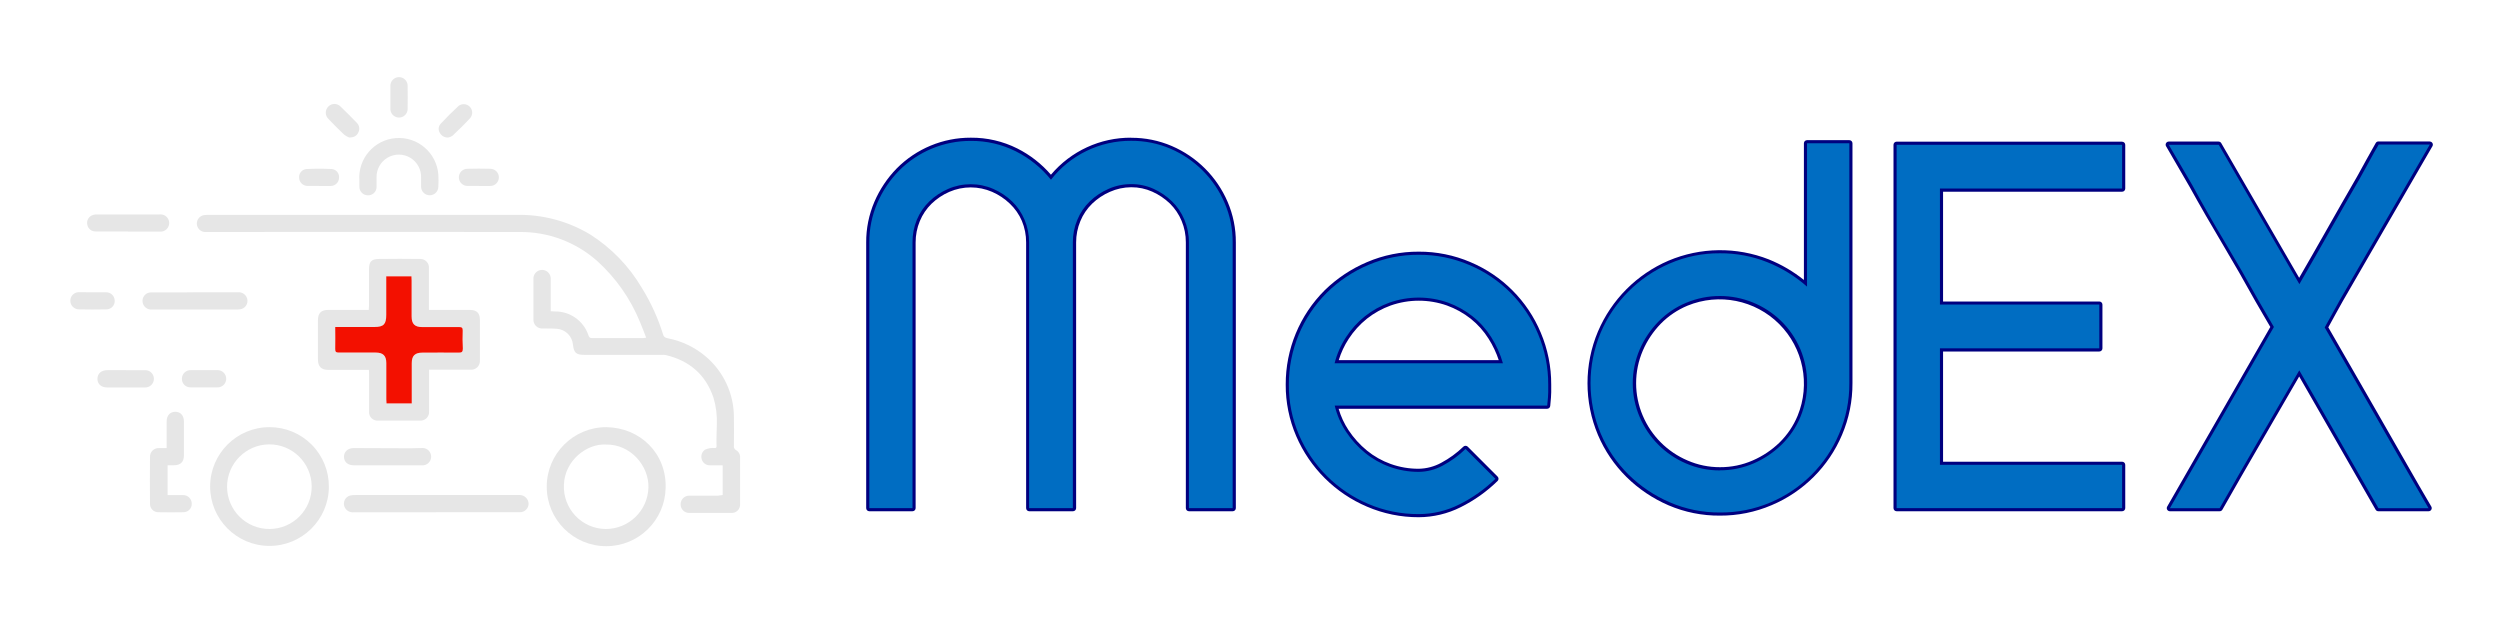
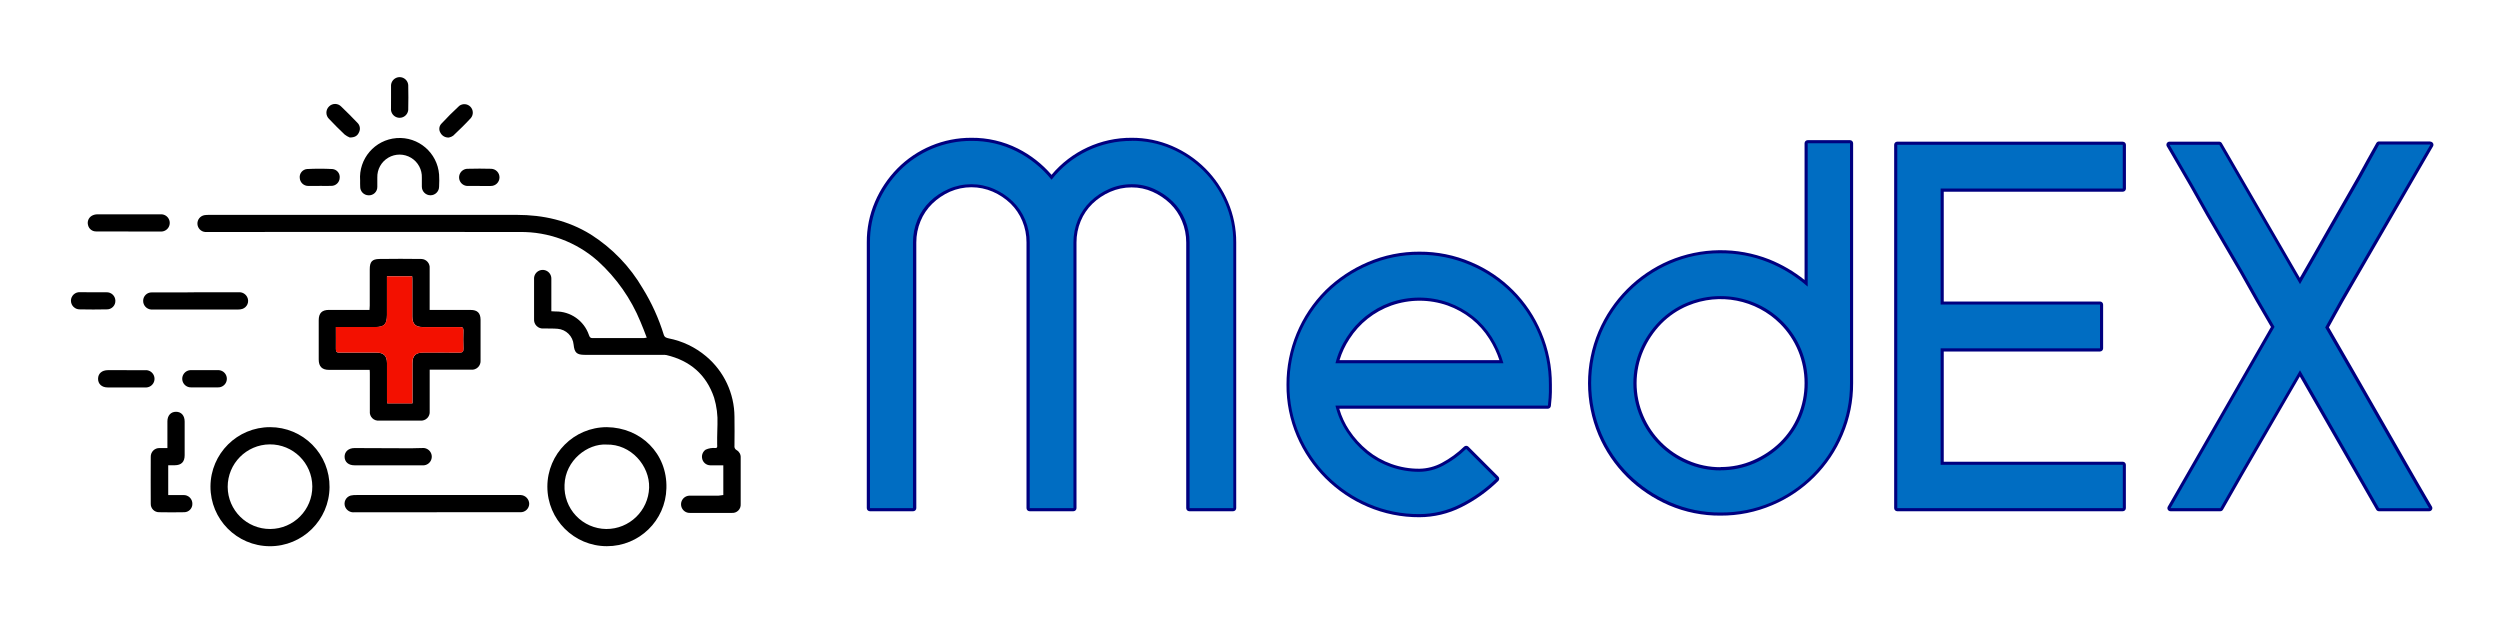
<svg xmlns="http://www.w3.org/2000/svg" viewBox="0 0 800 200.15">
  <defs>
-     <style>.cls-1{fill:#e6e6e6;}.cls-2{fill:#f31000;}.cls-3{fill:#006dc2;}.cls-4{fill:#00007f;}</style>
+     <style>.cls-1{fill:#f31000;}.cls-2{fill:#006dc2;}.cls-3{fill:#00007f;}</style>
  </defs>
  <g id="vehicle">
-     <path class="cls-1" d="M231.26,158.41V148.9c-1.41,0-2.8,0-4.18,0a2.67,2.67,0,0,1-2.62-2.33,2.74,2.74,0,0,1,1.15-2.68,6.09,6.09,0,0,1,3.13-.52c.75,0,.54-.67.54-1.19q0-1,0-2.1c0-1.44.1-2.88.11-4.31a26.09,26.09,0,0,0-1.08-8.52c-2.49-7.39-7.72-11.84-15.26-13.63a6.51,6.51,0,0,0-1.4-.07H186.92c-2.55,0-3.3-.69-3.57-3.25a5.59,5.59,0,0,0-5.13-5.09c-1.48-.12-3-.07-4.46-.1a2.78,2.78,0,0,1-3.06-3q0-6.39,0-12.78a2.77,2.77,0,1,1,5.53-.05c0,3,0,6,0,8.92v1.4c.51,0,.92.06,1.34.07a11.13,11.13,0,0,1,10.69,7.51c.2.53.33,1,1.08,1,5.52,0,11,0,16.55,0a6.86,6.86,0,0,0,.88-.13c-.69-1.77-1.29-3.44-2-5.07a53.67,53.67,0,0,0-13.63-19.42,36.82,36.82,0,0,0-25-9.32q-49.64-.06-99.27,0c-.47,0-.94,0-1.4,0a2.72,2.72,0,0,1-.23-5.39,9.32,9.32,0,0,1,1.4-.09q49.29,0,98.57,0a43.9,43.9,0,0,1,23.6,6.24,50.73,50.73,0,0,1,16.69,17.31,64.45,64.45,0,0,1,6.71,14.79c.27.88.87,1,1.55,1.17a26.48,26.48,0,0,1,12,5.74,25.43,25.43,0,0,1,9.09,19.34c.08,3.09,0,6.18,0,9.27a1.33,1.33,0,0,0,.7,1.43,2.53,2.53,0,0,1,1.28,2.36c0,5,0,9.93,0,14.9a2.65,2.65,0,0,1-2.91,2.82q-6.63,0-13.26,0a2.69,2.69,0,0,1-2.86-2.75,2.72,2.72,0,0,1,2.88-2.76c3,0,6,0,9,0Z" />
-     <path class="cls-1" d="M153.57,102.3c0,4.34,0,8.69,0,13a2.79,2.79,0,0,1-3.08,3H137.3v2.84c0,3.48,0,7,0,10.45a2.74,2.74,0,0,1-3,3H121.15a2.72,2.72,0,0,1-3.05-3c0-4,0-7.9,0-11.86,0-.42,0-.82-.06-1.37h-13c-2.23,0-3.3-1.08-3.3-3.32V102.48c0-2.25,1-3.31,3.28-3.31,3.84,0,7.67,0,11.5,0H118c0-.55.08-1,.08-1.38,0-3.89,0-7.75,0-11.62,0-2.4.74-3.26,3.08-3.3,4.51-.07,9-.06,13.49,0a2.74,2.74,0,0,1,2.61,3c0,3.9,0,7.82,0,11.73v1.58h1.59c3.83,0,7.66,0,11.49,0C152.55,99.17,153.55,100.16,153.57,102.3Zm-6.76,10.54c1.06,0,1.34-.33,1.3-1.34-.07-1.9-.07-3.83,0-5.74,0-.91-.31-1.11-1.15-1.11-4,0-7.9,0-11.86,0-2.37,0-3.34-1-3.34-3.37,0-3.83,0-7.66,0-11.49,0-.46,0-.9-.05-1.38h-8.07V100.8c0,3-.86,3.86-3.81,3.86H107.29c0,2.35,0,4.7,0,7.06,0,.88.28,1.12,1.14,1.12,3.94,0,7.9,0,11.84,0,2.33,0,3.37,1.05,3.37,3.36V127.8c0,.4.06.82.07,1.26h8.07V116.21c0-2.4,1-3.39,3.43-3.39C139.06,112.82,142.94,112.78,146.81,112.84Z" />
-     <path class="cls-2" d="M148.11,111.5c0,1-.24,1.36-1.3,1.34-3.87-.06-7.75,0-11.62,0-2.44,0-3.43,1-3.43,3.39v12.85h-8.07c0-.44-.07-.86-.07-1.26V116.18c0-2.31-1-3.36-3.37-3.36-3.94,0-7.9,0-11.84,0-.86,0-1.16-.24-1.14-1.12.06-2.36,0-4.71,0-7.06h12.52c3,0,3.81-.89,3.81-3.86V88.42h8.07c0,.48.05.92.05,1.38,0,3.83,0,7.66,0,11.49,0,2.37,1,3.36,3.34,3.37,4,0,7.9,0,11.86,0,.84,0,1.17.2,1.15,1.11C148,107.67,148,109.6,148.11,111.5Z" />
-     <path class="cls-1" d="M194,174.78a19,19,0,1,1,0-38.09c10.84.14,19.38,8.4,19,19.55A19,19,0,0,1,194,174.78Zm-.12-32.52c-6-.37-13.18,5-13.43,12.89a13.52,13.52,0,0,0,13.33,14.13,13.66,13.66,0,0,0,13.72-13.21C207.73,149,201.65,142.05,193.87,142.26Z" />
-     <path class="cls-1" d="M105.24,155.88a19,19,0,1,1-19-19.19A18.95,18.95,0,0,1,105.24,155.88Zm-32.58-.07A13.54,13.54,0,1,0,86.09,142.2,13.58,13.58,0,0,0,72.66,155.81Z" />
-     <path class="cls-1" d="M139.56,163.93q-13.18,0-26.39,0a2.85,2.85,0,0,1-2.92-1.72,2.7,2.7,0,0,1,1.78-3.64,7.59,7.59,0,0,1,1.85-.16H165.6c.28,0,.55,0,.82,0a2.86,2.86,0,0,1,2.73,2.83,2.75,2.75,0,0,1-2.85,2.67c-3.28,0-6.57,0-9.85,0H139.56Z" />
-     <path class="cls-1" d="M53.63,158.42c1.63,0,3.22,0,4.81,0a2.76,2.76,0,0,1,2.92,2.84,2.64,2.64,0,0,1-2.59,2.65q-4.05.08-8.1,0A2.62,2.62,0,0,1,48,161.2q-.07-7.5,0-15a2.73,2.73,0,0,1,2.84-2.81c.77,0,1.55,0,2.49,0V142c0-2.39,0-4.77,0-7.16,0-1.89,1.1-3.08,2.79-3.07s2.73,1.23,2.74,3.13c0,3.59,0,7.19,0,10.78,0,2.13-1.06,3.18-3.17,3.2H53.63Z" />
-     <path class="cls-1" d="M115,57.79a12.67,12.67,0,1,1,25.27-1.93c.08,1.28.07,2.58,0,3.87a2.76,2.76,0,1,1-5.52,0c0-.94,0-1.88,0-2.82a7.13,7.13,0,1,0-14.25-.09c0,1,0,2,0,3a2.67,2.67,0,0,1-2.81,2.68A2.72,2.72,0,0,1,115,59.71C115,59.05,115,58.38,115,57.79Z" />
-     <path class="cls-1" d="M62.39,93.53c4.57,0,9.14,0,13.71,0a2.81,2.81,0,0,1,2.8,1.53,2.7,2.7,0,0,1-1.57,3.8,4.62,4.62,0,0,1-1.39.19H49.11c-.31,0-.63,0-.94,0a2.78,2.78,0,0,1-2.57-2.83,2.7,2.7,0,0,1,2.73-2.65c3.44,0,6.88,0,10.31,0Z" />
-     <path class="cls-1" d="M124,148.9H113.24c-1.91,0-3.14-1.05-3.17-2.69s1.22-2.83,3.16-2.83c6.06,0,12.11.05,18.17.07,1.16,0,2.33-.09,3.5-.08a2.78,2.78,0,1,1,0,5.53Z" />
-     <path class="cls-1" d="M40.87,74.06c-3.44,0-6.88,0-10.31,0a2.6,2.6,0,0,1-2.59-2,2.64,2.64,0,0,1,1.18-3,3.65,3.65,0,0,1,1.67-.44q10.13,0,20.27,0a2.76,2.76,0,1,1,0,5.49c-3.4,0-6.8,0-10.19,0Z" />
-     <path class="cls-1" d="M40.37,118.46h5.87a2.77,2.77,0,1,1,0,5.52q-6,0-12,0c-1.89,0-3.1-1.15-3.06-2.81s1.23-2.71,3.15-2.72,4,0,6,0Z" />
-     <path class="cls-1" d="M65.32,118.45c1.37,0,2.74,0,4.1,0a2.76,2.76,0,1,1,.09,5.51c-2.85,0-5.71,0-8.56,0a2.7,2.7,0,0,1-2.74-2.77,2.73,2.73,0,0,1,2.88-2.74c1.41,0,2.82,0,4.23,0Z" />
-     <path class="cls-1" d="M29.63,93.53c1.41,0,2.82,0,4.22,0a2.73,2.73,0,0,1,2.86,2.65A2.68,2.68,0,0,1,33.92,99c-2.86.06-5.71.06-8.56,0a2.77,2.77,0,0,1-2.86-2.79,2.73,2.73,0,0,1,2.91-2.71C26.82,93.51,28.23,93.53,29.63,93.53Z" />
-     <path class="cls-1" d="M124.93,31.11c0-1.17,0-2.34,0-3.5a2.76,2.76,0,1,1,5.51,0q.06,3.56,0,7.13a2.76,2.76,0,1,1-5.51-.09C124.91,33.45,124.93,32.28,124.93,31.11Z" />
-     <path class="cls-1" d="M111.72,44a6.54,6.54,0,0,1-1.62-.94c-1.71-1.6-3.35-3.26-5-5a2.76,2.76,0,0,1,0-4,2.71,2.71,0,0,1,3.89.05c1.78,1.7,3.5,3.44,5.21,5.21a2.58,2.58,0,0,1,.49,3C114.19,43.47,113.32,44,111.72,44Z" />
-     <path class="cls-1" d="M153.31,59.5c-1.22,0-2.43,0-3.64,0a2.76,2.76,0,0,1-2.84-2.69,2.73,2.73,0,0,1,2.72-2.8c2.47-.07,4.93-.07,7.4,0a2.75,2.75,0,0,1-.12,5.5c-1.18,0-2.35,0-3.52,0Z" />
-     <path class="cls-1" d="M102.07,59.5c-1.22,0-2.43,0-3.64,0a2.7,2.7,0,0,1-2.71-2.55,2.57,2.57,0,0,1,2.34-2.86c2.68-.14,5.39-.14,8.08,0a2.55,2.55,0,0,1,2.35,2.85,2.66,2.66,0,0,1-2.67,2.57c-1.25.05-2.5,0-3.75,0Z" />
-     <path class="cls-1" d="M143.48,44a2.83,2.83,0,0,1-2.75-1.51,2.39,2.39,0,0,1,.25-2.85c1.86-2,3.78-3.93,5.79-5.77a2.71,2.71,0,0,1,3.74,3.86c-1.83,2-3.76,3.85-5.7,5.7A3.5,3.5,0,0,1,143.48,44Z" />
+     <path d="M231.46,158.41V148.9c-1.4,0-2.79,0-4.18,0a2.68,2.68,0,0,1-2.62-2.33,2.74,2.74,0,0,1,1.15-2.68,6.13,6.13,0,0,1,3.14-.52c.75,0,.54-.67.54-1.19,0-.7,0-1.4,0-2.1,0-1.44.09-2.88.1-4.31a25.82,25.82,0,0,0-1.08-8.52c-2.49-7.39-7.71-11.84-15.25-13.63a6.54,6.54,0,0,0-1.4-.07H187.13c-2.56,0-3.31-.69-3.57-3.25a5.6,5.6,0,0,0-5.14-5.09c-1.48-.12-3-.07-4.45-.1a2.79,2.79,0,0,1-3.07-3q0-6.39,0-12.78a2.77,2.77,0,1,1,5.53-.05c0,3,0,6,0,8.92v1.4c.5,0,.92.06,1.33.07a11.13,11.13,0,0,1,10.69,7.51c.2.53.34,1,1.08,1,5.52,0,11,0,16.55,0a6.86,6.86,0,0,0,.88-.13c-.69-1.77-1.28-3.44-2-5.07a53.77,53.77,0,0,0-13.62-19.42,36.85,36.85,0,0,0-25-9.32q-49.64-.06-99.27,0c-.47,0-.94,0-1.41,0a2.72,2.72,0,0,1-.23-5.39,9.4,9.4,0,0,1,1.4-.09q49.29,0,98.57,0c8.44,0,16.37,1.79,23.6,6.24a50.64,50.64,0,0,1,16.69,17.31,64,64,0,0,1,6.71,14.79c.27.88.87,1,1.55,1.17a26.51,26.51,0,0,1,12,5.74,25.42,25.42,0,0,1,9.08,19.34c.08,3.09,0,6.18,0,9.27a1.34,1.34,0,0,0,.71,1.43,2.55,2.55,0,0,1,1.28,2.36c0,5,0,9.93,0,14.9a2.64,2.64,0,0,1-2.9,2.82q-6.63,0-13.26,0a2.76,2.76,0,1,1,0-5.51c3,0,6,0,9,0Z" />
+     <path d="M153.78,102.3c0,4.34,0,8.69,0,13a2.78,2.78,0,0,1-3.08,3H137.5v2.84c0,3.48,0,7,0,10.45a2.74,2.74,0,0,1-3,3H121.35a2.71,2.71,0,0,1-3-3c0-4,0-7.9,0-11.86,0-.42,0-.82-.06-1.37h-13c-2.24,0-3.3-1.08-3.3-3.32V102.48c0-2.25,1-3.31,3.28-3.31,3.83,0,7.66,0,11.49,0h1.48c0-.55.08-1,.08-1.38,0-3.89,0-7.75,0-11.62,0-2.4.73-3.26,3.08-3.3,4.51-.07,9-.06,13.49,0a2.73,2.73,0,0,1,2.6,3c0,3.9,0,7.82,0,11.73v1.58h1.59c3.83,0,7.66,0,11.5,0C152.75,99.17,153.76,100.16,153.78,102.3ZM147,112.84c1.06,0,1.34-.33,1.3-1.34-.07-1.9-.07-3.83,0-5.74,0-.91-.31-1.11-1.15-1.11-4,0-7.9,0-11.86,0-2.37,0-3.34-1-3.34-3.37,0-3.83,0-7.66,0-11.49,0-.46,0-.9-.05-1.38h-8.07V100.8c0,3-.86,3.86-3.81,3.86H107.49c0,2.35,0,4.7,0,7.06,0,.88.28,1.12,1.14,1.12,3.94,0,7.9,0,11.84,0,2.33,0,3.37,1.05,3.37,3.36V127.8c0,.4.06.82.08,1.26H132V116.21c0-2.4,1-3.39,3.43-3.39C139.26,112.82,143.14,112.78,147,112.84Z" />
+     <path class="cls-1" d="M148.31,111.5c0,1-.24,1.36-1.3,1.34-3.87-.06-7.75,0-11.62,0-2.44,0-3.43,1-3.43,3.39v12.85H123.9c0-.44-.08-.86-.08-1.26V116.18c0-2.31-1-3.36-3.37-3.36-3.94,0-7.9,0-11.84,0-.86,0-1.16-.24-1.14-1.12.06-2.36,0-4.71,0-7.06H120c2.95,0,3.81-.89,3.81-3.86V88.42h8.07c0,.48.05.92.05,1.38,0,3.83,0,7.66,0,11.49,0,2.37,1,3.36,3.34,3.37,4,0,7.9,0,11.86,0,.84,0,1.19.2,1.15,1.11C148.24,107.67,148.24,109.6,148.31,111.5Z" />
+     <path d="M194.2,174.78a19,19,0,1,1,0-38.09c10.84.14,19.38,8.4,19.05,19.55A19,19,0,0,1,194.2,174.78Zm-.13-32.52c-6-.37-13.18,5-13.42,12.89A13.51,13.51,0,0,0,194,169.28a13.67,13.67,0,0,0,13.72-13.21C207.94,149,201.86,142.05,194.07,142.26Z" />
+     <path d="M105.45,155.88a19.05,19.05,0,1,1-19-19.19A19,19,0,0,1,105.45,155.88Zm-32.59-.07A13.54,13.54,0,1,0,86.29,142.2,13.58,13.58,0,0,0,72.86,155.81Z" />
+     <path d="M139.76,163.93q-13.18,0-26.38,0a2.85,2.85,0,0,1-2.92-1.72,2.7,2.7,0,0,1,1.77-3.64,7.67,7.67,0,0,1,1.86-.16h51.72c.27,0,.54,0,.82,0a2.86,2.86,0,0,1,2.72,2.83,2.74,2.74,0,0,1-2.85,2.67c-3.28,0-6.56,0-9.85,0H139.76Z" />
+     <path d="M53.83,158.42c1.63,0,3.22,0,4.81,0a2.76,2.76,0,0,1,2.92,2.84A2.63,2.63,0,0,1,59,163.91q-4,.08-8.09,0a2.63,2.63,0,0,1-2.67-2.72c-.05-5,0-10,0-15a2.73,2.73,0,0,1,2.84-2.81c.77,0,1.55,0,2.49,0V142c0-2.39,0-4.77,0-7.16,0-1.89,1.1-3.08,2.78-3.07s2.74,1.23,2.74,3.13c0,3.59,0,7.19,0,10.78,0,2.13-1.06,3.18-3.16,3.2H53.83Z" />
+     <path d="M115.24,57.79a12.67,12.67,0,1,1,25.27-1.93c.08,1.28.07,2.58,0,3.87a2.76,2.76,0,1,1-5.52,0c0-.94,0-1.88,0-2.82a7.13,7.13,0,1,0-14.25-.09c0,1,0,2,0,3a2.66,2.66,0,0,1-2.81,2.68,2.72,2.72,0,0,1-2.67-2.84C115.22,59.05,115.24,58.38,115.24,57.79Z" />
+     <path d="M62.6,93.53c4.57,0,9.14,0,13.71,0a2.8,2.8,0,0,1,2.79,1.53,2.69,2.69,0,0,1-1.57,3.8,4.6,4.6,0,0,1-1.38.19H49.31c-.31,0-.62,0-.93,0a2.77,2.77,0,0,1-2.57-2.83,2.69,2.69,0,0,1,2.73-2.65c3.43,0,6.87,0,10.31,0Z" />
+     <path d="M124.22,148.9H113.44c-1.91,0-3.13-1.05-3.17-2.69s1.22-2.83,3.17-2.83c6,0,12.11.05,18.16.07,1.17,0,2.34-.09,3.5-.08a2.78,2.78,0,1,1,0,5.53Z" />
+     <path d="M41.07,74.06c-3.44,0-6.87,0-10.31,0a2.59,2.59,0,0,1-2.58-2,2.64,2.64,0,0,1,1.18-3A3.58,3.58,0,0,1,31,68.59q10.14,0,20.27,0a2.76,2.76,0,1,1,0,5.49c-3.4,0-6.79,0-10.19,0Z" />
+     <path d="M40.58,118.46h5.86a2.77,2.77,0,1,1,0,5.52q-6,0-12,0c-1.89,0-3.09-1.15-3.06-2.81s1.24-2.71,3.15-2.72,4,0,6,0Z" />
+     <path d="M65.52,118.45c1.37,0,2.74,0,4.11,0a2.76,2.76,0,1,1,.08,5.51c-2.85,0-5.71,0-8.56,0a2.76,2.76,0,1,1,.15-5.51c1.4,0,2.81,0,4.22,0Z" />
+     <path d="M29.84,93.53c1.4,0,2.81,0,4.22,0a2.74,2.74,0,0,1,2.86,2.65A2.69,2.69,0,0,1,34.12,99c-2.85.06-5.71.06-8.56,0a2.78,2.78,0,0,1-2.86-2.79,2.74,2.74,0,0,1,2.92-2.71C27,93.51,28.43,93.53,29.84,93.53Z" />
+     <path d="M125.13,31.11c0-1.17,0-2.34,0-3.5a2.76,2.76,0,1,1,5.51,0q.08,3.56,0,7.13a2.77,2.77,0,1,1-5.52-.09C125.11,33.45,125.13,32.28,125.13,31.11Z" />
+     <path d="M111.92,44a6.92,6.92,0,0,1-1.62-.94c-1.7-1.6-3.35-3.26-5-5a2.77,2.77,0,0,1,0-4,2.72,2.72,0,0,1,3.9.05q2.66,2.55,5.2,5.21a2.58,2.58,0,0,1,.49,3C114.39,43.47,113.53,44,111.92,44Z" />
+     <path d="M153.51,59.5c-1.21,0-2.43,0-3.64,0a2.75,2.75,0,1,1-.11-5.49c2.46-.07,4.93-.07,7.39,0a2.75,2.75,0,1,1-.12,5.5c-1.17,0-2.35,0-3.52,0Z" />
+     <path d="M102.27,59.5c-1.21,0-2.43,0-3.64,0a2.71,2.71,0,0,1-2.71-2.55,2.57,2.57,0,0,1,2.34-2.86c2.69-.14,5.39-.14,8.08,0a2.57,2.57,0,0,1,2.36,2.85A2.66,2.66,0,0,1,106,59.48c-1.25.05-2.5,0-3.75,0Z" />
+     <path d="M143.68,44a2.8,2.8,0,0,1-2.74-1.51,2.38,2.38,0,0,1,.25-2.85c1.86-2,3.77-3.93,5.78-5.77a2.71,2.71,0,0,1,3.74,3.86c-1.82,2-3.75,3.85-5.7,5.7A3.44,3.44,0,0,1,143.68,44Z" />
  </g>
  <g id="text">
-     <path class="cls-3" d="M380.43,163.1a.5.5,0,0,1-.5-.5v-85a18.06,18.06,0,0,0-1.39-7,16.92,16.92,0,0,0-3.87-5.73,20.25,20.25,0,0,0-5.75-3.89,16.8,16.8,0,0,0-7-1.46,17.42,17.42,0,0,0-7,1.46,20.11,20.11,0,0,0-5.82,3.89,17.06,17.06,0,0,0-3.87,5.73,18.07,18.07,0,0,0-1.4,7V162.6a.5.5,0,0,1-.5.5h-14a.5.5,0,0,1-.5-.5v-85a18.07,18.07,0,0,0-1.4-7,16.92,16.92,0,0,0-3.87-5.73,19.84,19.84,0,0,0-5.82-3.89,17.73,17.73,0,0,0-14.09,0,20,20,0,0,0-5.83,3.89,17.21,17.21,0,0,0-3.87,5.73,18.24,18.24,0,0,0-1.39,7V162.6a.5.5,0,0,1-.5.5H278.18a.5.5,0,0,1-.5-.5v-85a31.94,31.94,0,0,1,2.59-12.78,34.36,34.36,0,0,1,7-10.51,32.8,32.8,0,0,1,23.37-9.7A32,32,0,0,1,325.31,48a34.39,34.39,0,0,1,11,8.73A32.82,32.82,0,0,1,362,44.56a32,32,0,0,1,12.78,2.59,33.49,33.49,0,0,1,17.62,17.62A32,32,0,0,1,395,77.55V162.6a.5.5,0,0,1-.5.5Z" />
-     <path class="cls-4" d="M362,45.06a31.5,31.5,0,0,1,12.58,2.54A33.05,33.05,0,0,1,391.9,65a31.33,31.33,0,0,1,2.55,12.58V162.6h-14v-85A18.53,18.53,0,0,0,379,70.3a17.47,17.47,0,0,0-4-5.89,20.52,20.52,0,0,0-5.89-4A17.17,17.17,0,0,0,362,58.92a17.71,17.71,0,0,0-7.25,1.51,20.25,20.25,0,0,0-6,4,17.47,17.47,0,0,0-4,5.89,18.54,18.54,0,0,0-1.44,7.25V162.6h-14v-85a18.54,18.54,0,0,0-1.44-7.25,17.47,17.47,0,0,0-4-5.89,20.25,20.25,0,0,0-6-4,18.14,18.14,0,0,0-14.49,0,20.16,20.16,0,0,0-6,4,17.62,17.62,0,0,0-4,5.89A18.71,18.71,0,0,0,292,77.55V162.6H278.18v-85A31.33,31.33,0,0,1,280.73,65a33.87,33.87,0,0,1,6.93-10.36,32.19,32.19,0,0,1,23-9.55,31.5,31.5,0,0,1,14.42,3.34,34,34,0,0,1,11.23,9.08A32.29,32.29,0,0,1,362,45.06m0-1A33.34,33.34,0,0,0,336.3,55.91a35,35,0,0,0-10.76-8.4,32.63,32.63,0,0,0-14.87-3.45,33.23,33.23,0,0,0-23.73,9.85,35,35,0,0,0-7.13,10.66,32.56,32.56,0,0,0-2.63,13V162.6a1,1,0,0,0,1,1H292a1,1,0,0,0,1-1v-85a17.67,17.67,0,0,1,1.35-6.86,16.56,16.56,0,0,1,3.76-5.56,19.21,19.21,0,0,1,5.68-3.79,17.21,17.21,0,0,1,13.69,0,19.47,19.47,0,0,1,5.68,3.79A16.64,16.64,0,0,1,327,70.69a17.68,17.68,0,0,1,1.36,6.86V162.6a1,1,0,0,0,1,1h14a1,1,0,0,0,1-1v-85a17.68,17.68,0,0,1,1.36-6.86,16.47,16.47,0,0,1,3.76-5.56,19.21,19.21,0,0,1,5.68-3.79A16.9,16.9,0,0,1,362,59.92a16.11,16.11,0,0,1,6.75,1.42,19.86,19.86,0,0,1,5.62,3.79,16.79,16.79,0,0,1,3.75,5.56,17.67,17.67,0,0,1,1.35,6.86V162.6a1,1,0,0,0,1,1h14a1,1,0,0,0,1-1v-85a32.46,32.46,0,0,0-2.63-13,34.07,34.07,0,0,0-17.88-17.88,32.49,32.49,0,0,0-13-2.63Z" />
-     <path class="cls-3" d="M454,165a41.14,41.14,0,0,1-16.37-3.3,42.56,42.56,0,0,1-22.39-22.32A40.38,40.38,0,0,1,412,123.1a41.87,41.87,0,0,1,12.33-29.82,43.37,43.37,0,0,1,13.37-8.94,42.11,42.11,0,0,1,32.73,0,41.5,41.5,0,0,1,22.25,22.32,41.69,41.69,0,0,1,3.3,16.44v2.39c0,.88-.1,2.3-.32,4.35a.5.5,0,0,1-.5.45H427.74a25.68,25.68,0,0,0,3.44,7.67,30.14,30.14,0,0,0,6,6.58,26.17,26.17,0,0,0,7.73,4.37,26.61,26.61,0,0,0,9.15,1.57,15.89,15.89,0,0,0,7.41-1.94,31.85,31.85,0,0,0,7.22-5.25.49.49,0,0,1,.34-.14.47.47,0,0,1,.35.15l9.56,9.55a.49.49,0,0,1,.15.36.51.51,0,0,1-.15.35,46,46,0,0,1-11.68,8.3A29.65,29.65,0,0,1,454,165Zm26.25-49.26a31.89,31.89,0,0,0-3.5-7.59,26.56,26.56,0,0,0-5.86-6.57,27.83,27.83,0,0,0-7.74-4.3,27.61,27.61,0,0,0-18.3,0,27.15,27.15,0,0,0-13.69,10.87,27.28,27.28,0,0,0-3.43,7.59Z" />
-     <path class="cls-4" d="M454,81.53a40.36,40.36,0,0,1,16.17,3.27,40.95,40.95,0,0,1,22,22.06,41,41,0,0,1,3.26,16.24v2.39c0,.85-.11,2.29-.32,4.3h-68a26,26,0,0,0,3.67,8.44,29.93,29.93,0,0,0,6.05,6.69,26.72,26.72,0,0,0,7.88,4.46A27.12,27.12,0,0,0,454,151a16.42,16.42,0,0,0,7.65-2,32.16,32.16,0,0,0,7.32-5.33l9.56,9.55A45.56,45.56,0,0,1,467,161.41a29,29,0,0,1-13,3.1,40.52,40.52,0,0,1-16.17-3.26,42,42,0,0,1-22.14-22.06,39.9,39.9,0,0,1-3.26-16.09,41.42,41.42,0,0,1,12.18-29.47,42.79,42.79,0,0,1,13.22-8.83A40.36,40.36,0,0,1,454,81.53M427.1,116.25h53.84a32.06,32.06,0,0,0-3.75-8.36,26.59,26.59,0,0,0-6-6.69,28,28,0,0,0-7.88-4.38,28.11,28.11,0,0,0-18.64,0,27.59,27.59,0,0,0-13.93,11.07,27.33,27.33,0,0,0-3.67,8.36M454,80.53a41.57,41.57,0,0,0-16.56,3.35,44.08,44.08,0,0,0-13.53,9,42.37,42.37,0,0,0-12.48,30.18,41,41,0,0,0,3.35,16.49,43,43,0,0,0,22.66,22.58A41.53,41.53,0,0,0,454,165.51a30.1,30.1,0,0,0,13.42-3.21,46.36,46.36,0,0,0,11.8-8.38,1,1,0,0,0,.31-.71,1,1,0,0,0-.3-.71l-9.55-9.56a1,1,0,0,0-.71-.29,1,1,0,0,0-.69.28,31.67,31.67,0,0,1-7.1,5.17A15.52,15.52,0,0,1,454,150a26.15,26.15,0,0,1-9-1.54,25.82,25.82,0,0,1-7.59-4.29,29.35,29.35,0,0,1-5.85-6.47,25.2,25.2,0,0,1-3.2-6.89h66.71a1,1,0,0,0,1-.9c.21-2.07.32-3.51.32-4.4V123.1a42.13,42.13,0,0,0-3.34-16.64,42.09,42.09,0,0,0-22.51-22.58A41.57,41.57,0,0,0,454,80.53Zm-25.6,34.72a26.39,26.39,0,0,1,3.18-6.81,27.39,27.39,0,0,1,5.84-6.46,27.08,27.08,0,0,1,7.6-4.22,27.12,27.12,0,0,1,18,0,27.22,27.22,0,0,1,7.6,4.22,25.79,25.79,0,0,1,5.75,6.45,31.1,31.1,0,0,1,3.23,6.82Z" />
-     <path class="cls-3" d="M550.38,164.54a40.54,40.54,0,0,1-16.28-3.31,43.52,43.52,0,0,1-13.3-8.94,41.74,41.74,0,0,1-9-13.3,42.11,42.11,0,0,1,0-32.73,42.45,42.45,0,0,1,22.32-22.4,41.94,41.94,0,0,1,31.68-.4,44.38,44.38,0,0,1,12,7.17V45.85a.51.51,0,0,1,.5-.5h13.54a.5.5,0,0,1,.5.5v76.77A41.14,41.14,0,0,1,589,139a41.71,41.71,0,0,1-22.25,22.24A41.1,41.1,0,0,1,550.38,164.54Zm0-69.29a27.23,27.23,0,0,0-10.64,2.11,26.46,26.46,0,0,0-8.67,5.86,29.29,29.29,0,0,0-5.88,8.77,27,27,0,0,0,0,21.26,27.58,27.58,0,0,0,14.56,14.56,26.89,26.89,0,0,0,21.26,0,29.2,29.2,0,0,0,8.77-5.87,26.45,26.45,0,0,0,5.86-8.68,27.51,27.51,0,0,0-5.86-30A27.52,27.52,0,0,0,561,97.36,27.23,27.23,0,0,0,550.38,95.25Z" />
-     <path class="cls-4" d="M591.79,45.85v76.78a40.44,40.44,0,0,1-3.26,16.16,41.24,41.24,0,0,1-22,22A40.5,40.5,0,0,1,550.38,164a39.89,39.89,0,0,1-16.08-3.27,43,43,0,0,1-13.15-8.84,41.15,41.15,0,0,1-8.92-13.14,41.71,41.71,0,0,1,0-32.33A42,42,0,0,1,534.3,84.32a39.72,39.72,0,0,1,16.08-3.27,40.16,40.16,0,0,1,15.21,2.87,43.42,43.42,0,0,1,12.66,7.8V45.85h13.54M550.38,150.5a26.85,26.85,0,0,0,10.83-2.23,29.54,29.54,0,0,0,8.92-6,26.65,26.65,0,0,0,6-8.84,28.35,28.35,0,0,0,0-21.66A28,28,0,0,0,539.55,96.9a26.8,26.8,0,0,0-8.84,6,29.45,29.45,0,0,0-6,8.92,27.41,27.41,0,0,0,0,21.66,28.1,28.1,0,0,0,14.81,14.82,26.85,26.85,0,0,0,10.83,2.23M591.79,44.85H578.25a1,1,0,0,0-1,1V89.58A45.16,45.16,0,0,0,566,83a42.5,42.5,0,0,0-32.07.41,43,43,0,0,0-22.58,22.66,42.63,42.63,0,0,0,0,33.13,42.15,42.15,0,0,0,9.13,13.45,44,44,0,0,0,13.45,9.05A41,41,0,0,0,550.38,165a41.57,41.57,0,0,0,16.56-3.35,42.3,42.3,0,0,0,22.51-22.5,41.6,41.6,0,0,0,3.34-16.56V45.85a1,1,0,0,0-1-1ZM550.38,149.5A25.8,25.8,0,0,1,540,147.35a27.08,27.08,0,0,1-14.3-14.3,26.46,26.46,0,0,1,0-20.85,28.57,28.57,0,0,1,5.77-8.63,26,26,0,0,1,8.52-5.75,27,27,0,0,1,35.24,35.24,25.89,25.89,0,0,1-5.75,8.52,28.65,28.65,0,0,1-8.62,5.77,25.73,25.73,0,0,1-10.43,2.15Z" />
-     <path class="cls-3" d="M606.92,163.1a.5.5,0,0,1-.5-.5V46.33a.51.51,0,0,1,.5-.5h72.16a.51.51,0,0,1,.5.5v14a.51.51,0,0,1-.5.5h-57.8V97h50.47a.5.5,0,0,1,.5.5v14a.5.5,0,0,1-.5.5H621.28v36.27h57.8a.5.5,0,0,1,.5.5V162.6a.5.5,0,0,1-.5.5Z" />
-     <path class="cls-4" d="M679.08,46.33v14h-58.3V97.46h51v14h-51v37.27h58.3V162.6H606.92V46.33h72.16m0-1H606.92a1,1,0,0,0-1,1V162.6a1,1,0,0,0,1,1h72.16a1,1,0,0,0,1-1V148.75a1,1,0,0,0-1-1h-57.3V112.48h50a1,1,0,0,0,1-1v-14a1,1,0,0,0-1-1h-50V61.35h57.3a1,1,0,0,0,1-1v-14a1,1,0,0,0-1-1Z" />
-     <path class="cls-3" d="M761.1,163.1a.5.5,0,0,1-.44-.25l-24.89-43.37Q729.61,130.1,723.3,141c-4.25,7.32-8.49,14.69-12.57,21.9a.52.52,0,0,1-.44.25H694.36a.48.48,0,0,1-.43-.25.5.5,0,0,1,0-.5l33.15-57.72q-1.22-2.1-2.41-4.13c-.85-1.44-1.7-2.89-2.55-4.39-3.4-6.15-6.93-12.3-10.51-18.3s-7.15-12.24-10.52-18.34l-7.48-12.89a.5.5,0,0,1,0-.5.52.52,0,0,1,.43-.25H710a.5.5,0,0,1,.43.25l25.37,43.85q4.58-7.92,9.28-16.21,5-8.68,9.72-17c.86-1.5,1.85-3.29,2.94-5.32s2.09-3.83,2.95-5.35a.52.52,0,0,1,.44-.25h16.4a.52.52,0,0,1,.44.25.5.5,0,0,1,0,.5L749.27,96.12q-1.44,2.53-2.46,4.44t-2.34,4.22q3.76,6.59,8,13.85c2.78,4.78,5.67,9.82,8.61,15s5.7,10,8.52,14.89,5.49,9.5,8,13.85a.5.5,0,0,1-.44.75Z" />
-     <path class="cls-4" d="M777.5,46.33,748.83,95.87q-1.43,2.53-2.46,4.46c-.7,1.27-1.52,2.76-2.47,4.45q3.83,6.7,8.12,14.1t8.6,15q4.3,7.58,8.52,14.9t8,13.85H761.1l-25.33-44.12-12.9,22.22q-6.52,11.24-12.58,21.9H694.36l33.29-58q-1.27-2.23-2.55-4.38t-2.54-4.38Q717.45,86.63,712,77.55T701.53,59.23L694,46.33H710l25.8,44.6q4.79-8.28,9.72-17t9.72-17c.84-1.48,1.83-3.26,2.94-5.33s2.1-3.85,3-5.34h16.4m0-1H761.1a1,1,0,0,0-.87.51c-.87,1.53-1.87,3.33-3,5.35s-2.08,3.82-2.93,5.32c-3.33,5.76-6.6,11.47-9.72,17-3,5.32-6,10.51-8.85,15.46l-24.93-43.1a1,1,0,0,0-.87-.5H694a1,1,0,0,0-.86,1.5l7.48,12.9C704,65.82,707.57,72,711.18,78.06s7.11,12.15,10.5,18.29c.86,1.5,1.72,3,2.56,4.41.75,1.26,1.5,2.56,2.26,3.87l-33,57.47a1,1,0,0,0,.86,1.5h15.93a1,1,0,0,0,.87-.5c4.08-7.2,8.31-14.56,12.58-21.9l12-20.72,24.46,42.62a1,1,0,0,0,.87.5h16.08a1,1,0,0,0,.87-.5,1,1,0,0,0,0-1c-2.51-4.28-5.21-8.94-8-13.85-2.72-4.72-5.5-9.59-8.52-14.89s-5.82-10.19-8.61-15-5.33-9.23-7.83-13.6c.75-1.34,1.47-2.64,2.19-4s1.53-2.77,2.47-4.44l28.66-49.53a1,1,0,0,0,0-1,1,1,0,0,0-.87-.5Z" />
+     <path class="cls-2" d="M380.64,163.1a.5.5,0,0,1-.5-.5v-85a18.07,18.07,0,0,0-1.4-7,17,17,0,0,0-3.86-5.73,20.3,20.3,0,0,0-5.76-3.89,16.8,16.8,0,0,0-7-1.46,17.34,17.34,0,0,0-7,1.46,20,20,0,0,0-5.83,3.89,17.21,17.21,0,0,0-3.87,5.73,18.24,18.24,0,0,0-1.39,7V162.6a.5.5,0,0,1-.5.5h-14a.5.5,0,0,1-.5-.5v-85a18.24,18.24,0,0,0-1.39-7,17.21,17.21,0,0,0-3.87-5.73,20,20,0,0,0-5.83-3.89,17.73,17.73,0,0,0-14.09,0A20,20,0,0,0,298,64.77a17,17,0,0,0-3.86,5.73,18.07,18.07,0,0,0-1.4,7V162.6a.5.5,0,0,1-.5.5H278.39a.5.5,0,0,1-.5-.5v-85a32.11,32.11,0,0,1,2.58-12.78,34.54,34.54,0,0,1,7-10.51,32.84,32.84,0,0,1,23.38-9.7A32.08,32.08,0,0,1,325.52,48a34.35,34.35,0,0,1,11,8.73,32.82,32.82,0,0,1,25.65-12.13,32,32,0,0,1,12.78,2.59,33.55,33.55,0,0,1,17.63,17.62,32.18,32.18,0,0,1,2.58,12.78V162.6a.5.5,0,0,1-.5.5Z" />
+     <path class="cls-3" d="M362.16,45.06a31.54,31.54,0,0,1,12.59,2.54A33.05,33.05,0,0,1,392.11,65a31.5,31.5,0,0,1,2.55,12.58V162.6h-14v-85a18.71,18.71,0,0,0-1.43-7.25,17.64,17.64,0,0,0-4-5.89,20.52,20.52,0,0,0-5.89-4,17.17,17.17,0,0,0-7.17-1.51,17.66,17.66,0,0,0-7.24,1.51,20.16,20.16,0,0,0-6,4,17.62,17.62,0,0,0-4,5.89,18.71,18.71,0,0,0-1.43,7.25V162.6h-14v-85a18.71,18.71,0,0,0-1.43-7.25,17.77,17.77,0,0,0-4-5.89,20.16,20.16,0,0,0-6-4,18.14,18.14,0,0,0-14.49,0,20,20,0,0,0-6,4,17.64,17.64,0,0,0-4,5.89,18.71,18.71,0,0,0-1.43,7.25V162.6H278.39v-85A31.32,31.32,0,0,1,280.93,65a33.87,33.87,0,0,1,6.93-10.36,32.19,32.19,0,0,1,23-9.55,31.46,31.46,0,0,1,14.41,3.34,33.93,33.93,0,0,1,11.23,9.08,32.29,32.29,0,0,1,25.64-12.42m0-1a33.3,33.3,0,0,0-25.65,11.85,35.09,35.09,0,0,0-10.77-8.4,32.58,32.58,0,0,0-14.86-3.45,33.18,33.18,0,0,0-23.73,9.85A34.67,34.67,0,0,0,280,64.57a32.39,32.39,0,0,0-2.63,13V162.6a1,1,0,0,0,1,1h13.85a1,1,0,0,0,1-1v-85a17.68,17.68,0,0,1,1.36-6.86,16.54,16.54,0,0,1,3.75-5.56A19.47,19.47,0,0,1,304,61.34a17.21,17.21,0,0,1,13.69,0,19.47,19.47,0,0,1,5.68,3.79,16.66,16.66,0,0,1,3.76,5.56,17.67,17.67,0,0,1,1.35,6.86V162.6a1,1,0,0,0,1,1h14a1,1,0,0,0,1-1v-85a17.67,17.67,0,0,1,1.35-6.86,16.61,16.61,0,0,1,3.76-5.56,19.34,19.34,0,0,1,5.68-3.79,16.9,16.9,0,0,1,6.84-1.42,16.19,16.19,0,0,1,6.76,1.42,19.81,19.81,0,0,1,5.61,3.79,16.64,16.64,0,0,1,3.75,5.56,17.68,17.68,0,0,1,1.36,6.86V162.6a1,1,0,0,0,1,1h14a1,1,0,0,0,1-1v-85a32.46,32.46,0,0,0-2.64-13,34,34,0,0,0-17.88-17.88,32.46,32.46,0,0,0-13-2.63Z" />
+     <path class="cls-2" d="M454.22,165a41.09,41.09,0,0,1-16.36-3.3,42.54,42.54,0,0,1-22.4-22.32,40.38,40.38,0,0,1-3.31-16.29,41.93,41.93,0,0,1,12.34-29.82,43.37,43.37,0,0,1,13.37-8.94,42.11,42.11,0,0,1,32.73,0,41.53,41.53,0,0,1,22.24,22.32,41.69,41.69,0,0,1,3.3,16.44v2.39c0,.87-.1,2.3-.32,4.35a.49.49,0,0,1-.49.45H428a25.66,25.66,0,0,0,3.43,7.67,30.16,30.16,0,0,0,6,6.58,26.54,26.54,0,0,0,16.88,5.94,15.93,15.93,0,0,0,7.42-1.94,31.8,31.8,0,0,0,7.21-5.25.51.51,0,0,1,.34-.14.51.51,0,0,1,.36.15l9.55,9.55a.49.49,0,0,1,.15.36.47.47,0,0,1-.15.35,46,46,0,0,1-11.68,8.3A29.65,29.65,0,0,1,454.22,165Zm26.25-49.26a32,32,0,0,0-3.49-7.59,26.6,26.6,0,0,0-5.87-6.57,27.69,27.69,0,0,0-7.74-4.3,27.58,27.58,0,0,0-18.29,0,27,27,0,0,0-13.69,10.87,27,27,0,0,0-3.44,7.59Z" />
+     <path class="cls-3" d="M454.22,81.53a40.32,40.32,0,0,1,16.17,3.27,40.95,40.95,0,0,1,22,22.06,41,41,0,0,1,3.26,16.24v2.39c0,.85-.1,2.29-.31,4.3h-68a26,26,0,0,0,3.66,8.44,30.17,30.17,0,0,0,6,6.69,27,27,0,0,0,17.2,6.06,16.42,16.42,0,0,0,7.65-2,31.73,31.73,0,0,0,7.32-5.33l9.56,9.55a45.21,45.21,0,0,1-11.55,8.21,29,29,0,0,1-13,3.1,40.44,40.44,0,0,1-16.16-3.26,42,42,0,0,1-22.14-22.06,39.74,39.74,0,0,1-3.27-16.09,41.49,41.49,0,0,1,12.19-29.47,42.55,42.55,0,0,1,13.22-8.83,40.28,40.28,0,0,1,16.16-3.27m-26.91,34.72h53.83a32.37,32.37,0,0,0-3.74-8.36,27,27,0,0,0-6-6.69,28.1,28.1,0,0,0-7.89-4.38,28.08,28.08,0,0,0-18.63,0A27.56,27.56,0,0,0,431,107.89a27.31,27.31,0,0,0-3.66,8.36m26.91-35.72a41.57,41.57,0,0,0-16.56,3.35,44.08,44.08,0,0,0-13.53,9,42.48,42.48,0,0,0-12.48,30.18A41,41,0,0,0,415,139.59a43,43,0,0,0,22.66,22.58,41.56,41.56,0,0,0,16.56,3.34,30.14,30.14,0,0,0,13.43-3.21,46.71,46.71,0,0,0,11.8-8.38,1,1,0,0,0,0-1.42l-9.56-9.56a1,1,0,0,0-1.4,0,31.62,31.62,0,0,1-7.09,5.17,15.59,15.59,0,0,1-7.19,1.88,26,26,0,0,1-9-1.54,25.57,25.57,0,0,1-7.59-4.29,29.39,29.39,0,0,1-5.86-6.47,24.88,24.88,0,0,1-3.19-6.89h66.71a1,1,0,0,0,1-.9c.22-2.07.32-3.51.32-4.4V123.1a42.13,42.13,0,0,0-3.34-16.64,42,42,0,0,0-22.5-22.58,41.66,41.66,0,0,0-16.57-3.35Zm-25.6,34.72a26.1,26.1,0,0,1,3.19-6.81,26.47,26.47,0,0,1,13.44-10.68,27.09,27.09,0,0,1,17.95,0,27.08,27.08,0,0,1,7.6,4.22,25.79,25.79,0,0,1,5.75,6.45,30.65,30.65,0,0,1,3.23,6.82Z" />
+     <path class="cls-2" d="M550.58,164.54a40.54,40.54,0,0,1-16.28-3.31,43.64,43.64,0,0,1-13.3-8.94,41.9,41.9,0,0,1-9-13.3,42.11,42.11,0,0,1,0-32.73,42.45,42.45,0,0,1,22.32-22.4,41.94,41.94,0,0,1,31.68-.4,44.44,44.44,0,0,1,12,7.17V45.85a.5.5,0,0,1,.5-.5H592a.51.51,0,0,1,.5.5v76.77A41.14,41.14,0,0,1,589.19,139,41.74,41.74,0,0,1,567,161.23,41.18,41.18,0,0,1,550.58,164.54Zm0-69.29A27.21,27.21,0,0,0,540,97.36a26.5,26.5,0,0,0-8.68,5.86A29.27,29.27,0,0,0,525.4,112a26.89,26.89,0,0,0,0,21.26A27.6,27.6,0,0,0,540,147.81a26.89,26.89,0,0,0,21.26,0,29.25,29.25,0,0,0,8.78-5.87,26.45,26.45,0,0,0,5.86-8.68,27.33,27.33,0,0,0-25.27-38Z" />
+     <path class="cls-3" d="M592,45.85v76.78a40.28,40.28,0,0,1-3.27,16.16,41.24,41.24,0,0,1-22,22A40.46,40.46,0,0,1,550.58,164a39.89,39.89,0,0,1-16.08-3.27,42.93,42.93,0,0,1-13.14-8.84,41,41,0,0,1-8.92-13.14,41.59,41.59,0,0,1,0-32.33A42,42,0,0,1,534.5,84.32a39.72,39.72,0,0,1,16.08-3.27,40.25,40.25,0,0,1,15.22,2.87,43.69,43.69,0,0,1,12.66,7.8V45.85H592M550.58,150.5a26.86,26.86,0,0,0,10.84-2.23,29.66,29.66,0,0,0,8.92-6,27,27,0,0,0,6-8.84,28.35,28.35,0,0,0,0-21.66A27.61,27.61,0,0,0,561.42,96.9a28.38,28.38,0,0,0-21.67,0,26.91,26.91,0,0,0-8.84,6,29.63,29.63,0,0,0-6,8.92,27.41,27.41,0,0,0,0,21.66,28.1,28.1,0,0,0,14.81,14.82,26.85,26.85,0,0,0,10.83,2.23M592,44.85H578.46a1,1,0,0,0-1,1V89.58A45.22,45.22,0,0,0,566.17,83a42.5,42.5,0,0,0-32.07.41,43,43,0,0,0-22.58,22.66,42.63,42.63,0,0,0,0,33.13,42.31,42.31,0,0,0,9.13,13.45,44.16,44.16,0,0,0,13.45,9.05A41,41,0,0,0,550.58,165a41.66,41.66,0,0,0,16.57-3.35,42.23,42.23,0,0,0,22.5-22.5A41.61,41.61,0,0,0,593,122.63V45.85a1,1,0,0,0-1-1ZM550.58,149.5a25.8,25.8,0,0,1-10.43-2.15,27,27,0,0,1-14.29-14.3,26.35,26.35,0,0,1,0-20.85,28.57,28.57,0,0,1,5.77-8.63,26,26,0,0,1,8.51-5.75,27,27,0,0,1,29.49,5.76,26.79,26.79,0,0,1,7.83,19,26.7,26.7,0,0,1-2.07,10.43,26,26,0,0,1-5.75,8.52,28.57,28.57,0,0,1-8.63,5.77,25.73,25.73,0,0,1-10.43,2.15Z" />
+     <path class="cls-2" d="M607.13,163.1a.5.5,0,0,1-.5-.5V46.33a.5.5,0,0,1,.5-.5h72.15a.5.5,0,0,1,.5.5v14a.5.5,0,0,1-.5.5H621.49V97H672a.5.5,0,0,1,.5.5v14a.5.5,0,0,1-.5.5H621.49v36.27h57.79a.5.5,0,0,1,.5.5V162.6a.5.5,0,0,1-.5.5Z" />
+     <path class="cls-3" d="M679.28,46.33v14H621V97.46h51v14H621v37.27h58.3V162.6H607.13V46.33h72.15m0-1H607.13a1,1,0,0,0-1,1V162.6a1,1,0,0,0,1,1h72.15a1,1,0,0,0,1-1V148.75a1,1,0,0,0-1-1H622V112.48h50a1,1,0,0,0,1-1v-14a1,1,0,0,0-1-1H622V61.35h57.3a1,1,0,0,0,1-1v-14a1,1,0,0,0-1-1Z" />
+     <path class="cls-2" d="M761.3,163.1a.48.48,0,0,1-.43-.25L736,119.48Q729.82,130.1,723.51,141c-4.31,7.4-8.54,14.77-12.58,21.9a.52.52,0,0,1-.44.25H694.57a.5.5,0,0,1-.44-.75l33.15-57.72c-.81-1.4-1.6-2.78-2.4-4.13s-1.71-2.9-2.56-4.39c-3.39-6.15-6.93-12.3-10.51-18.3s-7.15-12.23-10.52-18.34l-7.47-12.89a.49.49,0,0,1,.43-.75h15.92a.52.52,0,0,1,.44.25L736,89.93q4.56-7.92,9.28-16.21,4.93-8.68,9.72-17c.85-1.49,1.84-3.28,2.93-5.32s2.09-3.82,3-5.35a.5.5,0,0,1,.43-.25h16.41a.52.52,0,0,1,.43.25.5.5,0,0,1,0,.5L749.47,96.12Q748,98.66,747,100.56t-2.34,4.22q3.76,6.59,8,13.85c2.77,4.78,5.67,9.82,8.6,15s5.7,10,8.52,14.89,5.49,9.5,8,13.85a.5.5,0,0,1,0,.5.48.48,0,0,1-.43.25Z" />
+     <path class="cls-3" d="M777.71,46.33,749,95.87q-1.44,2.53-2.47,4.46c-.69,1.27-1.51,2.76-2.47,4.45q3.82,6.7,8.12,14.1t8.6,15q4.3,7.58,8.53,14.9t8,13.85H761.3L736,118.48q-6.37,11-12.91,22.22t-12.58,21.9H694.57l33.28-58q-1.27-2.23-2.54-4.38c-.86-1.44-1.7-2.9-2.55-4.38q-5.1-9.24-10.52-18.32T701.73,59.23l-7.48-12.9h15.93L736,90.93q4.77-8.28,9.71-17t9.72-17q1.27-2.22,2.94-5.33t2.95-5.34h16.41m0-1H761.3a1,1,0,0,0-.87.51c-.87,1.53-1.87,3.33-3,5.35s-2.08,3.82-2.93,5.32c-3.33,5.77-6.6,11.48-9.72,17-3,5.32-6,10.52-8.84,15.46L711,45.83a1,1,0,0,0-.86-.5H694.25a1,1,0,0,0-.87.5,1,1,0,0,0,0,1l7.49,12.9c3.36,6.09,6.9,12.27,10.51,18.33s7.11,12.15,10.5,18.29c.86,1.51,1.72,3,2.57,4.41.75,1.26,1.5,2.56,2.25,3.87l-33,57.47a1,1,0,0,0,0,1,1,1,0,0,0,.87.5h15.92a1,1,0,0,0,.87-.5c4.08-7.2,8.31-14.56,12.58-21.9q6.09-10.45,12-20.72l24.46,42.62a1,1,0,0,0,.87.5h16.09a1,1,0,0,0,.86-.5,1,1,0,0,0,0-1c-2.5-4.28-5.21-8.94-8-13.85-2.72-4.72-5.5-9.59-8.52-14.89s-5.82-10.19-8.6-15-5.34-9.23-7.84-13.6c.75-1.34,1.47-2.64,2.2-4S749,98,749.91,96.36l28.66-49.53a1,1,0,0,0-.86-1.5Z" />
  </g>
</svg>
